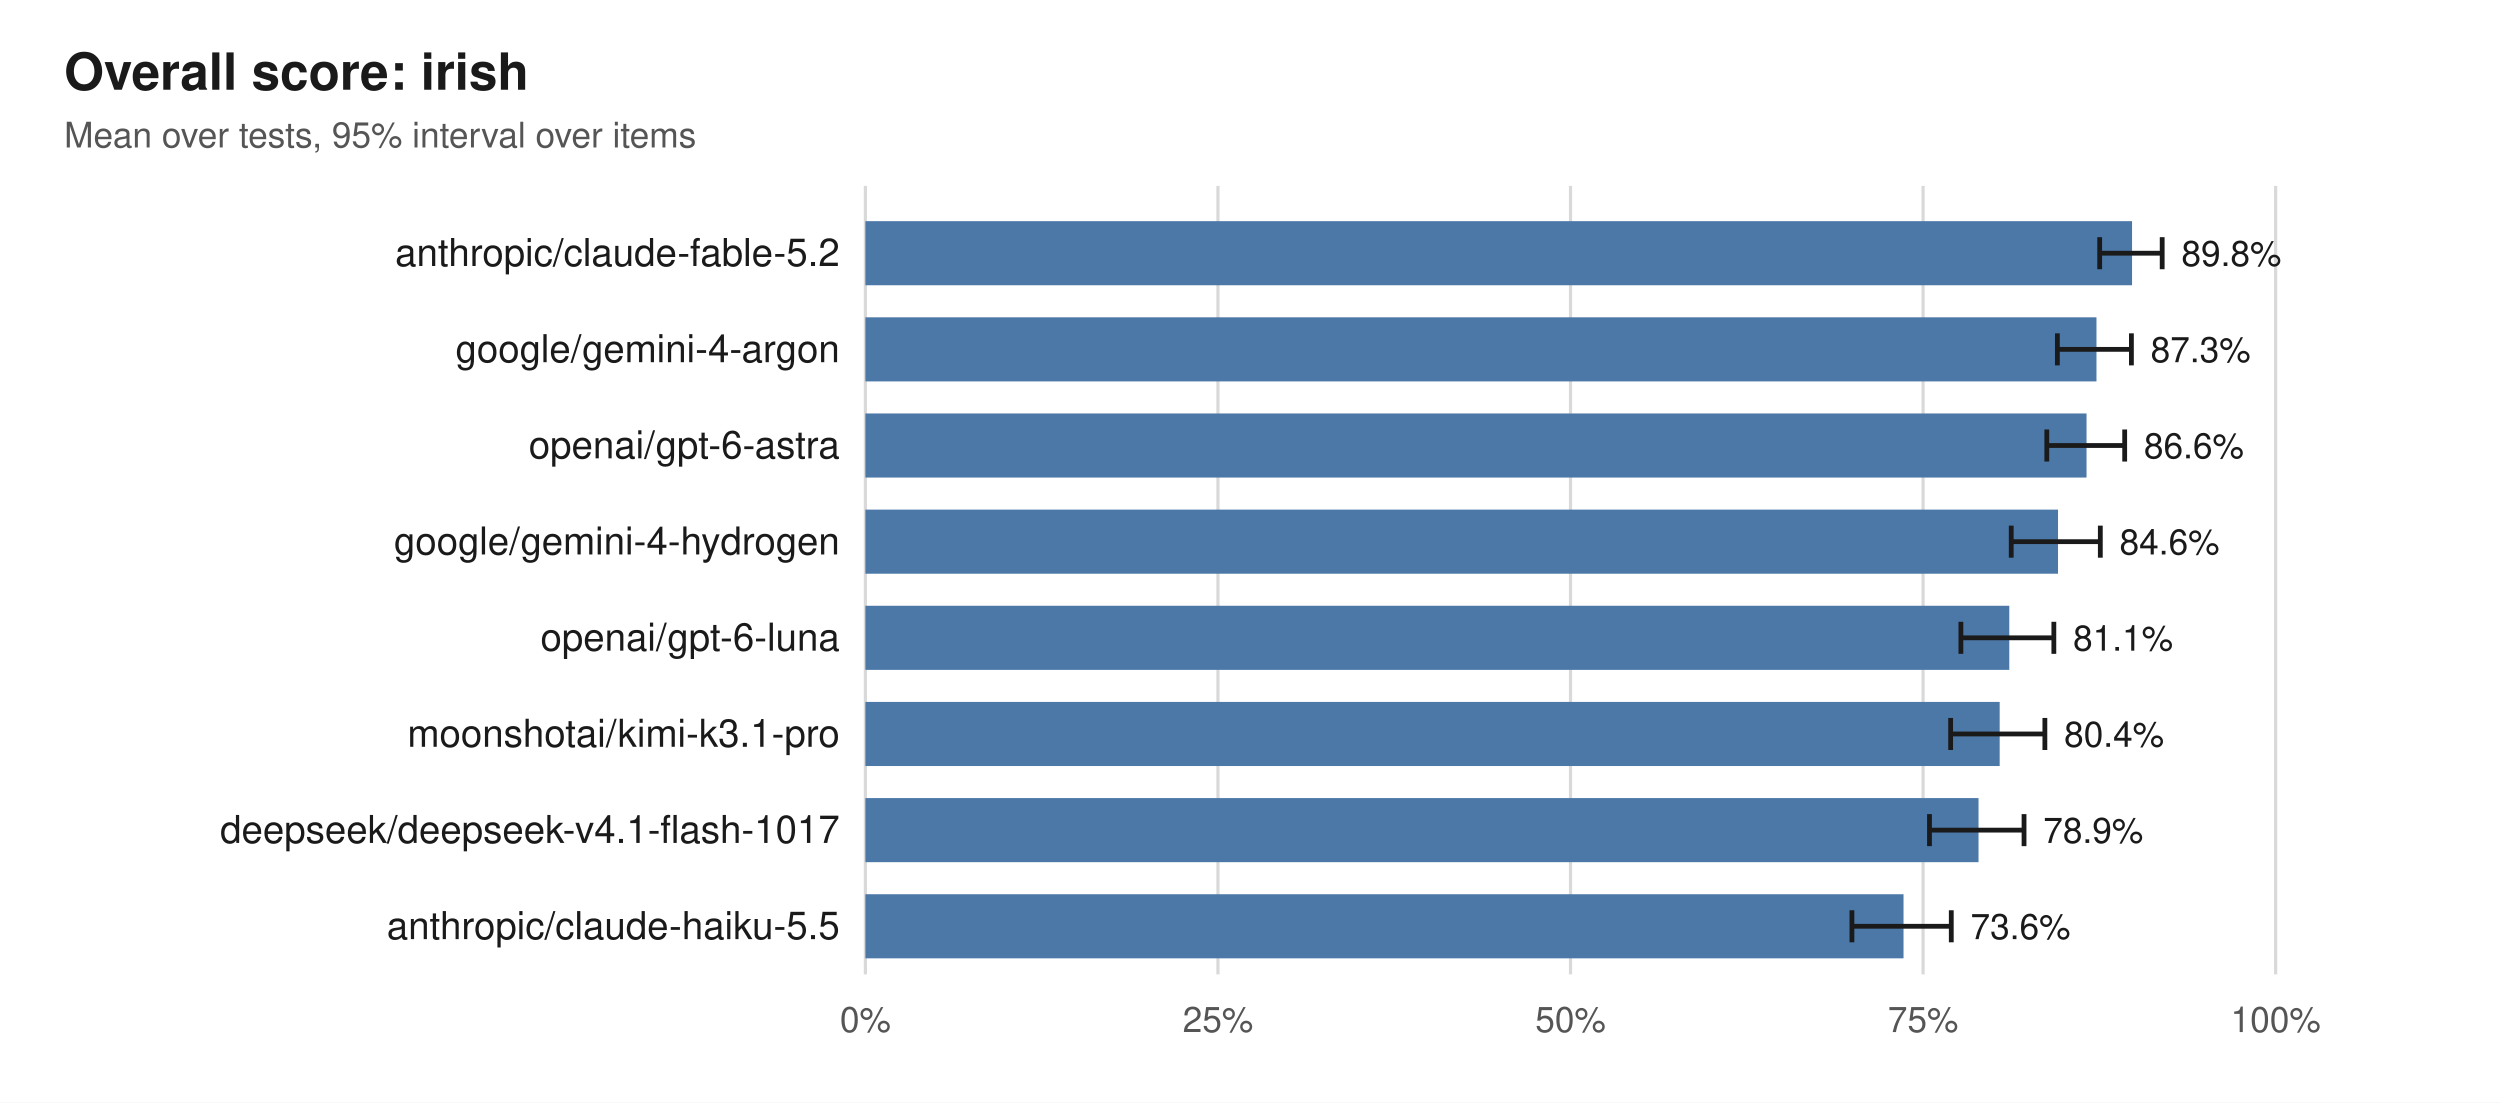
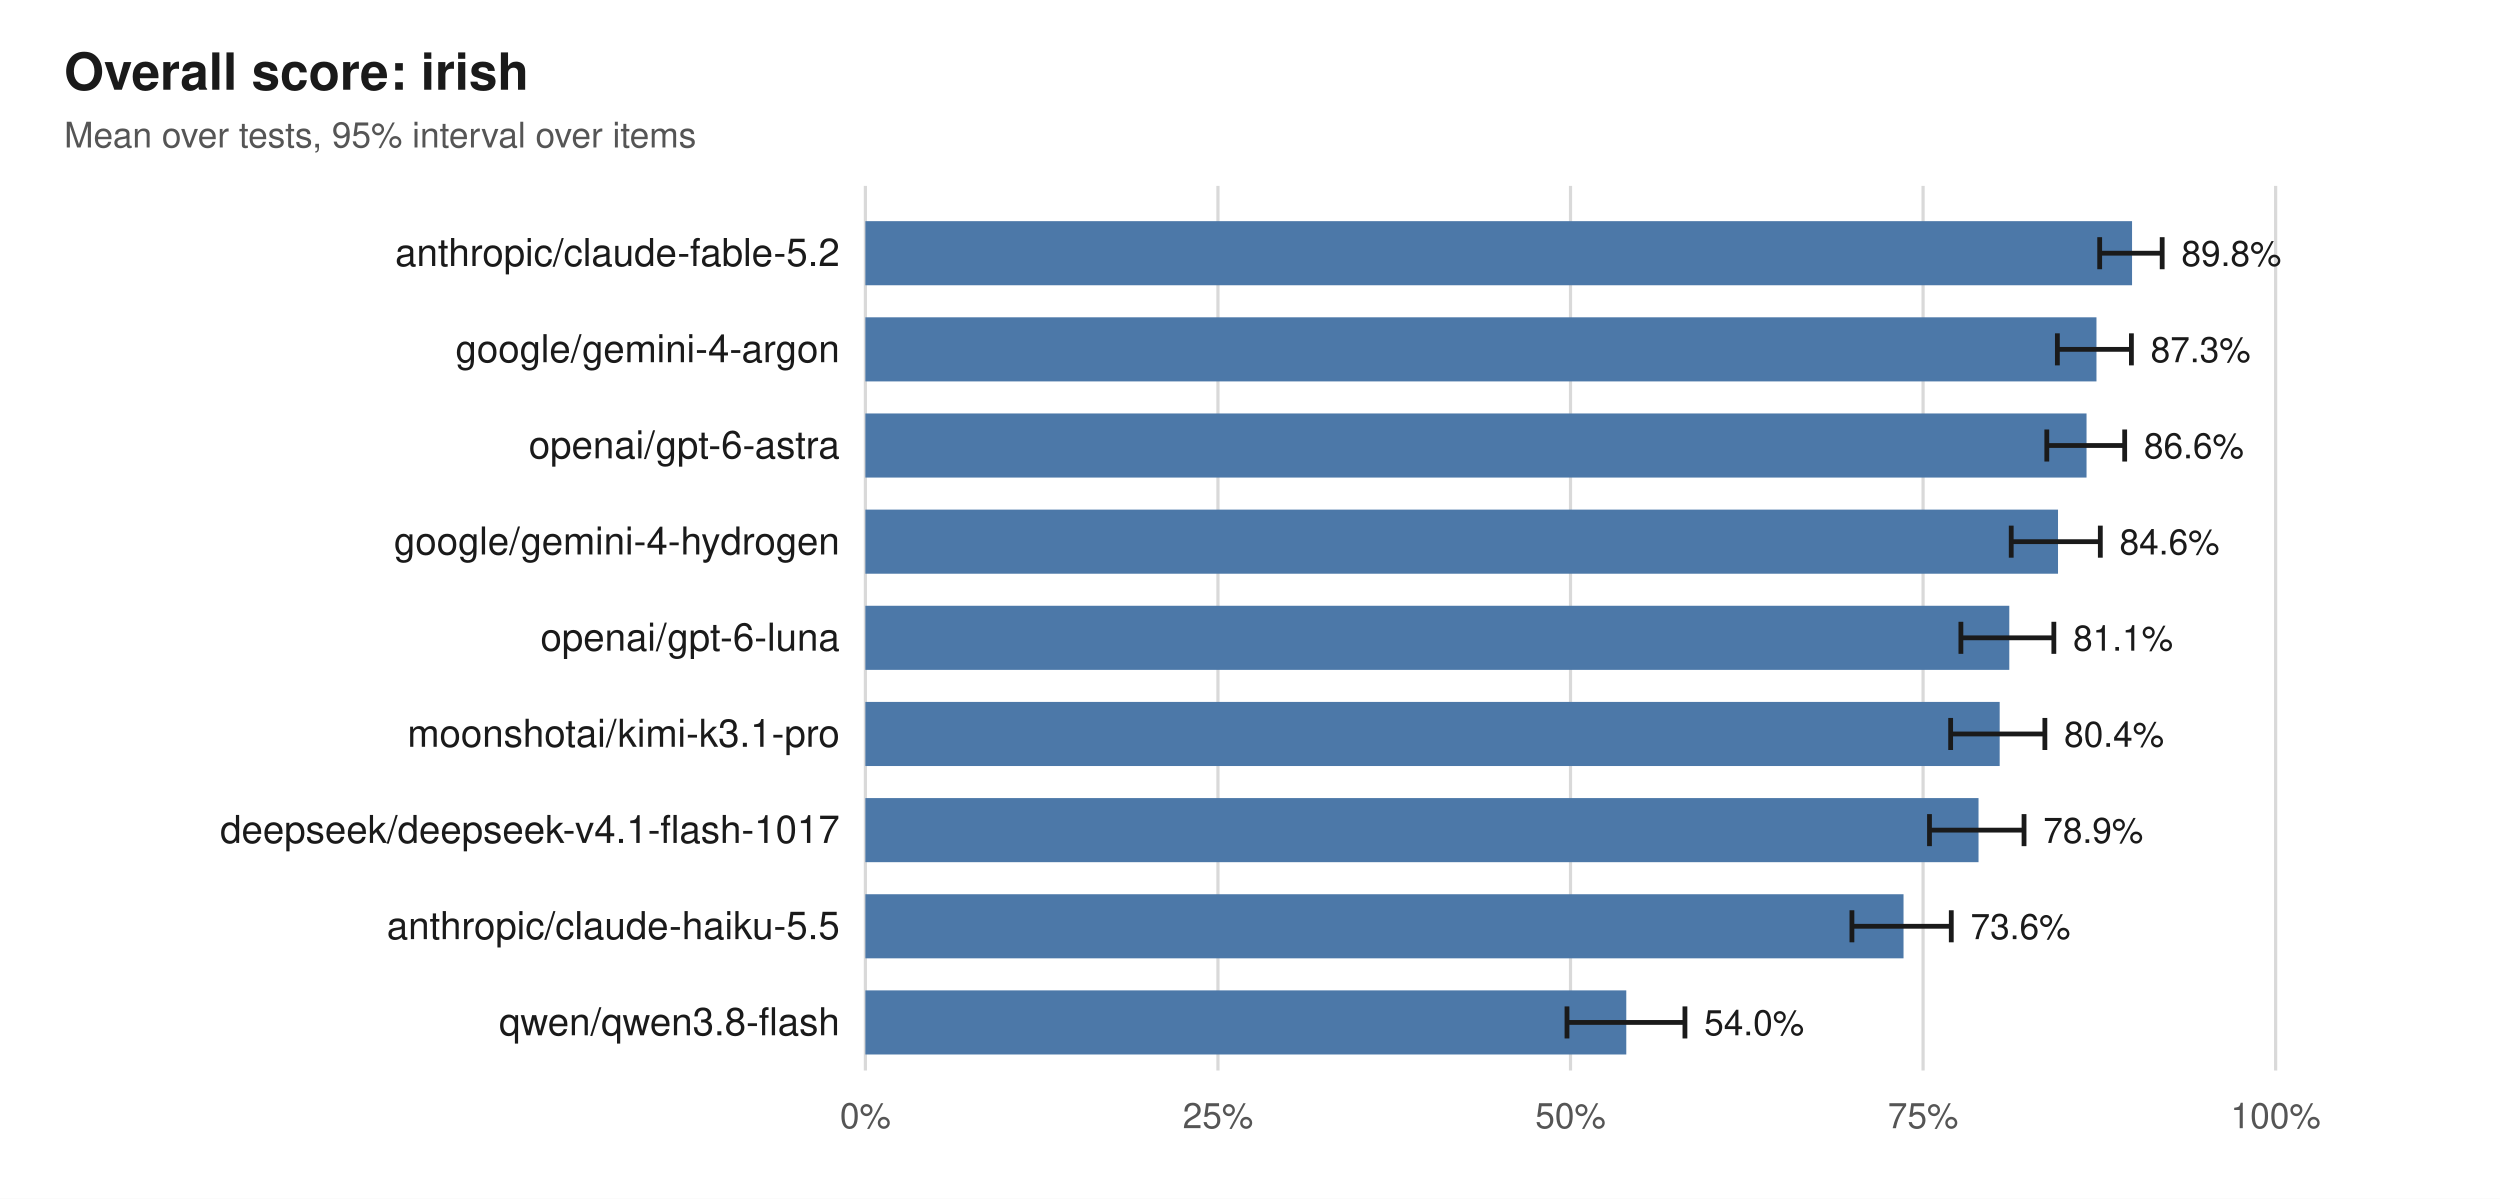
- <svg xmlns="http://www.w3.org/2000/svg" width="780" height="344" viewBox="0 0 780 344" role="img">
-   <rect x="0" y="0" width="780" height="344" fill="#ffffff" />
+ <svg xmlns="http://www.w3.org/2000/svg" width="780" height="374" viewBox="0 0 780 374" role="img">
+   <rect x="0" y="0" width="780" height="374" fill="#ffffff" />
  <text x="20.0" y="28.0" font-size="16" text-anchor="start" fill="#1a1a1a" font-weight="bold" font-family="Helvetica, Arial, sans-serif">Overall score: irish</text>
  <text x="20.0" y="46.0" font-size="11" text-anchor="start" fill="#555555" font-weight="normal" font-family="Helvetica, Arial, sans-serif">Mean over tests, 95% interval over items</text>
-   <line x1="270.0" y1="58" x2="270.0" y2="304" stroke="#d9d9d9" stroke-width="1" />
-   <text x="270.0" y="322.0" font-size="11" text-anchor="middle" fill="#555555" font-weight="normal" font-family="Helvetica, Arial, sans-serif">0%</text>
-   <line x1="380.0" y1="58" x2="380.0" y2="304" stroke="#d9d9d9" stroke-width="1" />
-   <text x="380.0" y="322.0" font-size="11" text-anchor="middle" fill="#555555" font-weight="normal" font-family="Helvetica, Arial, sans-serif">25%</text>
-   <line x1="490.0" y1="58" x2="490.0" y2="304" stroke="#d9d9d9" stroke-width="1" />
-   <text x="490.0" y="322.0" font-size="11" text-anchor="middle" fill="#555555" font-weight="normal" font-family="Helvetica, Arial, sans-serif">50%</text>
-   <line x1="600.0" y1="58" x2="600.0" y2="304" stroke="#d9d9d9" stroke-width="1" />
-   <text x="600.0" y="322.0" font-size="11" text-anchor="middle" fill="#555555" font-weight="normal" font-family="Helvetica, Arial, sans-serif">75%</text>
-   <line x1="710.0" y1="58" x2="710.0" y2="304" stroke="#d9d9d9" stroke-width="1" />
-   <text x="710.0" y="322.0" font-size="11" text-anchor="middle" fill="#555555" font-weight="normal" font-family="Helvetica, Arial, sans-serif">100%</text>
+   <line x1="270.0" y1="58" x2="270.0" y2="334" stroke="#d9d9d9" stroke-width="1" />
+   <text x="270.0" y="352.0" font-size="11" text-anchor="middle" fill="#555555" font-weight="normal" font-family="Helvetica, Arial, sans-serif">0%</text>
+   <line x1="380.0" y1="58" x2="380.0" y2="334" stroke="#d9d9d9" stroke-width="1" />
+   <text x="380.0" y="352.0" font-size="11" text-anchor="middle" fill="#555555" font-weight="normal" font-family="Helvetica, Arial, sans-serif">25%</text>
+   <line x1="490.0" y1="58" x2="490.0" y2="334" stroke="#d9d9d9" stroke-width="1" />
+   <text x="490.0" y="352.0" font-size="11" text-anchor="middle" fill="#555555" font-weight="normal" font-family="Helvetica, Arial, sans-serif">50%</text>
+   <line x1="600.0" y1="58" x2="600.0" y2="334" stroke="#d9d9d9" stroke-width="1" />
+   <text x="600.0" y="352.0" font-size="11" text-anchor="middle" fill="#555555" font-weight="normal" font-family="Helvetica, Arial, sans-serif">75%</text>
+   <line x1="710.0" y1="58" x2="710.0" y2="334" stroke="#d9d9d9" stroke-width="1" />
+   <text x="710.0" y="352.0" font-size="11" text-anchor="middle" fill="#555555" font-weight="normal" font-family="Helvetica, Arial, sans-serif">100%</text>
  <text x="262.0" y="83.0" font-size="12" text-anchor="end" fill="#1a1a1a" font-weight="normal" font-family="Helvetica, Arial, sans-serif">anthropic/claude-fable-5.2</text>
  <rect x="270" y="69" width="395.2" height="20" fill="#4c78a8" />
  <line x1="655.1" y1="79.0" x2="674.6" y2="79.0" stroke="#1a1a1a" stroke-width="1.5" />
  <line x1="655.1" y1="74.0" x2="655.1" y2="84.0" stroke="#1a1a1a" stroke-width="1.5" />
  <line x1="674.6" y1="74.0" x2="674.6" y2="84.0" stroke="#1a1a1a" stroke-width="1.5" />
  <text x="680.6" y="83.0" font-size="11" text-anchor="start" fill="#1a1a1a" font-weight="normal" font-family="Helvetica, Arial, sans-serif">89.8%</text>
  <text x="262.0" y="113.0" font-size="12" text-anchor="end" fill="#1a1a1a" font-weight="normal" font-family="Helvetica, Arial, sans-serif">google/gemini-4-argon</text>
  <rect x="270" y="99" width="384.1" height="20" fill="#4c78a8" />
  <line x1="641.9" y1="109.0" x2="665.0" y2="109.0" stroke="#1a1a1a" stroke-width="1.5" />
  <line x1="641.9" y1="104.0" x2="641.9" y2="114.0" stroke="#1a1a1a" stroke-width="1.5" />
  <line x1="665.0" y1="104.0" x2="665.0" y2="114.0" stroke="#1a1a1a" stroke-width="1.5" />
  <text x="671.0" y="113.0" font-size="11" text-anchor="start" fill="#1a1a1a" font-weight="normal" font-family="Helvetica, Arial, sans-serif">87.3%</text>
  <text x="262.0" y="143.0" font-size="12" text-anchor="end" fill="#1a1a1a" font-weight="normal" font-family="Helvetica, Arial, sans-serif">openai/gpt-6-astra</text>
  <rect x="270" y="129" width="381.0" height="20" fill="#4c78a8" />
  <line x1="638.6" y1="139.0" x2="662.9" y2="139.0" stroke="#1a1a1a" stroke-width="1.5" />
  <line x1="638.6" y1="134.0" x2="638.6" y2="144.0" stroke="#1a1a1a" stroke-width="1.5" />
  <line x1="662.9" y1="134.0" x2="662.9" y2="144.0" stroke="#1a1a1a" stroke-width="1.5" />
  <text x="668.9" y="143.0" font-size="11" text-anchor="start" fill="#1a1a1a" font-weight="normal" font-family="Helvetica, Arial, sans-serif">86.6%</text>
  <text x="262.0" y="173.0" font-size="12" text-anchor="end" fill="#1a1a1a" font-weight="normal" font-family="Helvetica, Arial, sans-serif">google/gemini-4-hydrogen</text>
  <rect x="270" y="159" width="372.1" height="20" fill="#4c78a8" />
  <line x1="627.5" y1="169.0" x2="655.3" y2="169.0" stroke="#1a1a1a" stroke-width="1.5" />
  <line x1="627.5" y1="164.0" x2="627.5" y2="174.0" stroke="#1a1a1a" stroke-width="1.5" />
  <line x1="655.3" y1="164.0" x2="655.3" y2="174.0" stroke="#1a1a1a" stroke-width="1.5" />
  <text x="661.3" y="173.0" font-size="11" text-anchor="start" fill="#1a1a1a" font-weight="normal" font-family="Helvetica, Arial, sans-serif">84.6%</text>
  <text x="262.0" y="203.0" font-size="12" text-anchor="end" fill="#1a1a1a" font-weight="normal" font-family="Helvetica, Arial, sans-serif">openai/gpt-6-luna</text>
  <rect x="270" y="189" width="356.9" height="20" fill="#4c78a8" />
  <line x1="611.8" y1="199.0" x2="640.8" y2="199.0" stroke="#1a1a1a" stroke-width="1.5" />
  <line x1="611.8" y1="194.0" x2="611.8" y2="204.0" stroke="#1a1a1a" stroke-width="1.5" />
  <line x1="640.8" y1="194.0" x2="640.8" y2="204.0" stroke="#1a1a1a" stroke-width="1.5" />
  <text x="646.8" y="203.0" font-size="11" text-anchor="start" fill="#1a1a1a" font-weight="normal" font-family="Helvetica, Arial, sans-serif">81.1%</text>
  <text x="262.0" y="233.0" font-size="12" text-anchor="end" fill="#1a1a1a" font-weight="normal" font-family="Helvetica, Arial, sans-serif">moonshotai/kimi-k3.1-pro</text>
  <rect x="270" y="219" width="353.9" height="20" fill="#4c78a8" />
  <line x1="608.6" y1="229.0" x2="638.0" y2="229.0" stroke="#1a1a1a" stroke-width="1.5" />
  <line x1="608.6" y1="224.0" x2="608.6" y2="234.0" stroke="#1a1a1a" stroke-width="1.5" />
  <line x1="638.0" y1="224.0" x2="638.0" y2="234.0" stroke="#1a1a1a" stroke-width="1.5" />
  <text x="644.0" y="233.0" font-size="11" text-anchor="start" fill="#1a1a1a" font-weight="normal" font-family="Helvetica, Arial, sans-serif">80.4%</text>
  <text x="262.0" y="263.0" font-size="12" text-anchor="end" fill="#1a1a1a" font-weight="normal" font-family="Helvetica, Arial, sans-serif">deepseek/deepseek-v4.1-flash-1017</text>
  <rect x="270" y="249" width="347.3" height="20" fill="#4c78a8" />
  <line x1="602.0" y1="259.0" x2="631.5" y2="259.0" stroke="#1a1a1a" stroke-width="1.5" />
  <line x1="602.0" y1="254.0" x2="602.0" y2="264.0" stroke="#1a1a1a" stroke-width="1.5" />
  <line x1="631.5" y1="254.0" x2="631.5" y2="264.0" stroke="#1a1a1a" stroke-width="1.5" />
  <text x="637.5" y="263.0" font-size="11" text-anchor="start" fill="#1a1a1a" font-weight="normal" font-family="Helvetica, Arial, sans-serif">78.9%</text>
  <text x="262.0" y="293.0" font-size="12" text-anchor="end" fill="#1a1a1a" font-weight="normal" font-family="Helvetica, Arial, sans-serif">anthropic/claude-haiku-5.5</text>
  <rect x="270" y="279" width="323.9" height="20" fill="#4c78a8" />
  <line x1="577.8" y1="289.0" x2="608.8" y2="289.0" stroke="#1a1a1a" stroke-width="1.5" />
  <line x1="577.8" y1="284.0" x2="577.8" y2="294.0" stroke="#1a1a1a" stroke-width="1.5" />
  <line x1="608.8" y1="284.0" x2="608.8" y2="294.0" stroke="#1a1a1a" stroke-width="1.5" />
  <text x="614.8" y="293.0" font-size="11" text-anchor="start" fill="#1a1a1a" font-weight="normal" font-family="Helvetica, Arial, sans-serif">73.6%</text>
+   <text x="262.0" y="323.0" font-size="12" text-anchor="end" fill="#1a1a1a" font-weight="normal" font-family="Helvetica, Arial, sans-serif">qwen/qwen3.8-flash</text>
+   <rect x="270" y="309" width="237.4" height="20" fill="#4c78a8" />
+   <line x1="488.9" y1="319.0" x2="525.7" y2="319.0" stroke="#1a1a1a" stroke-width="1.5" />
+   <line x1="488.9" y1="314.0" x2="488.9" y2="324.0" stroke="#1a1a1a" stroke-width="1.5" />
+   <line x1="525.7" y1="314.0" x2="525.7" y2="324.0" stroke="#1a1a1a" stroke-width="1.5" />
+   <text x="531.7" y="323.0" font-size="11" text-anchor="start" fill="#1a1a1a" font-weight="normal" font-family="Helvetica, Arial, sans-serif">54.0%</text>
</svg>
